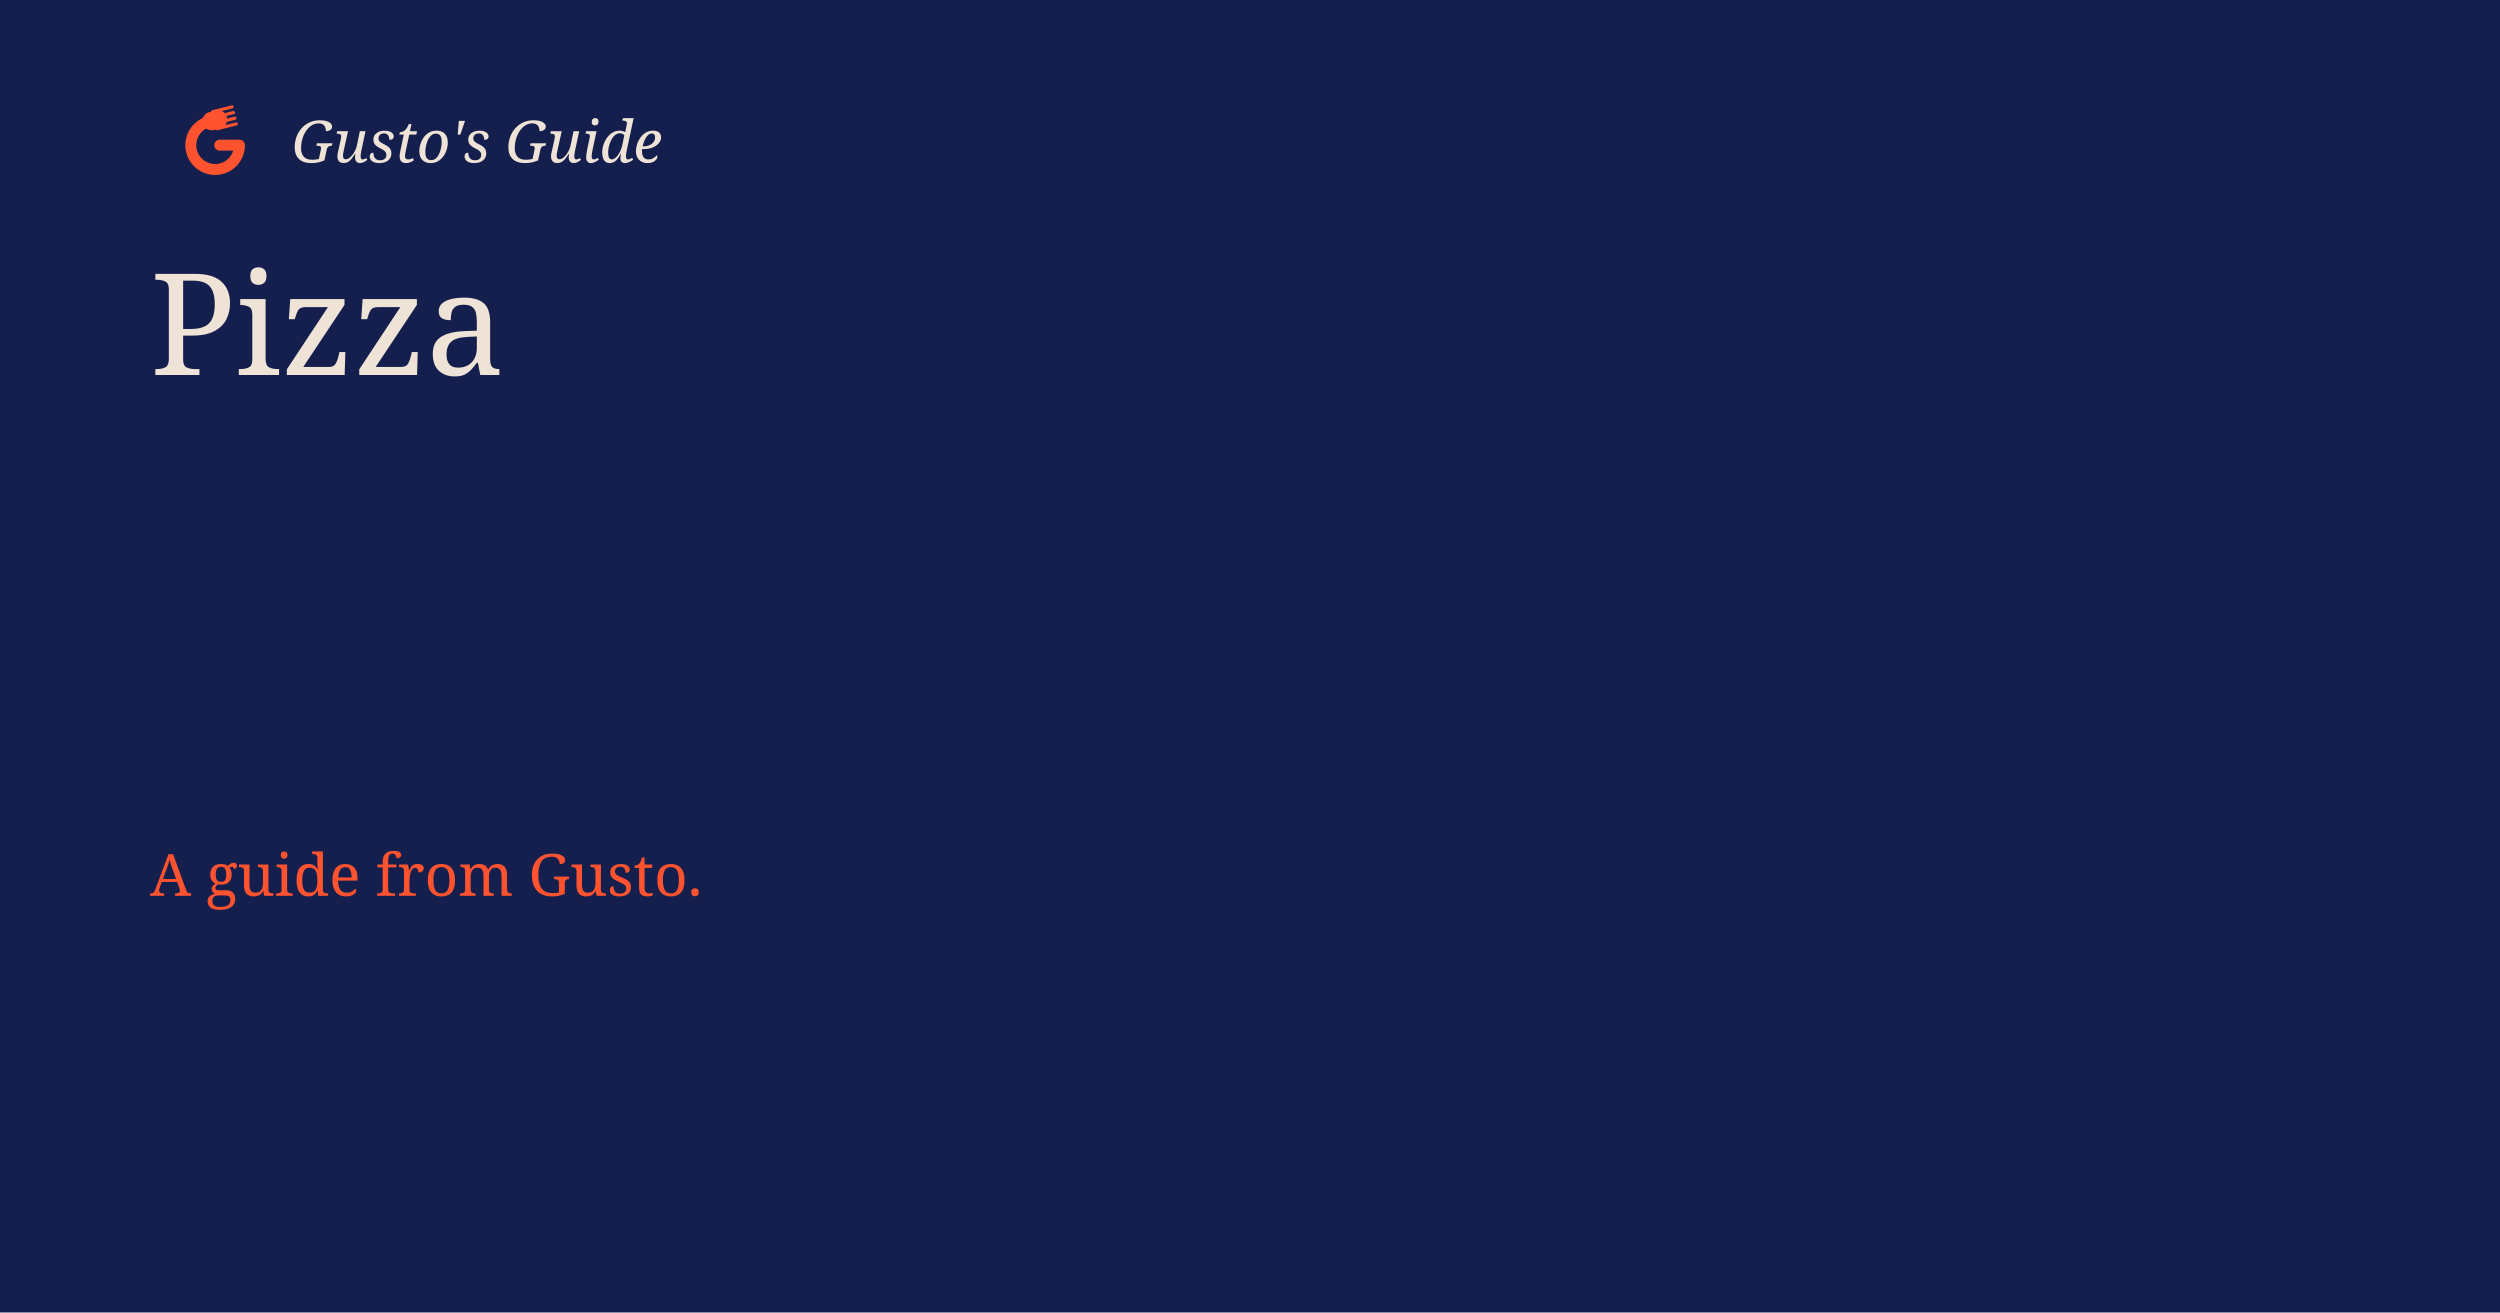
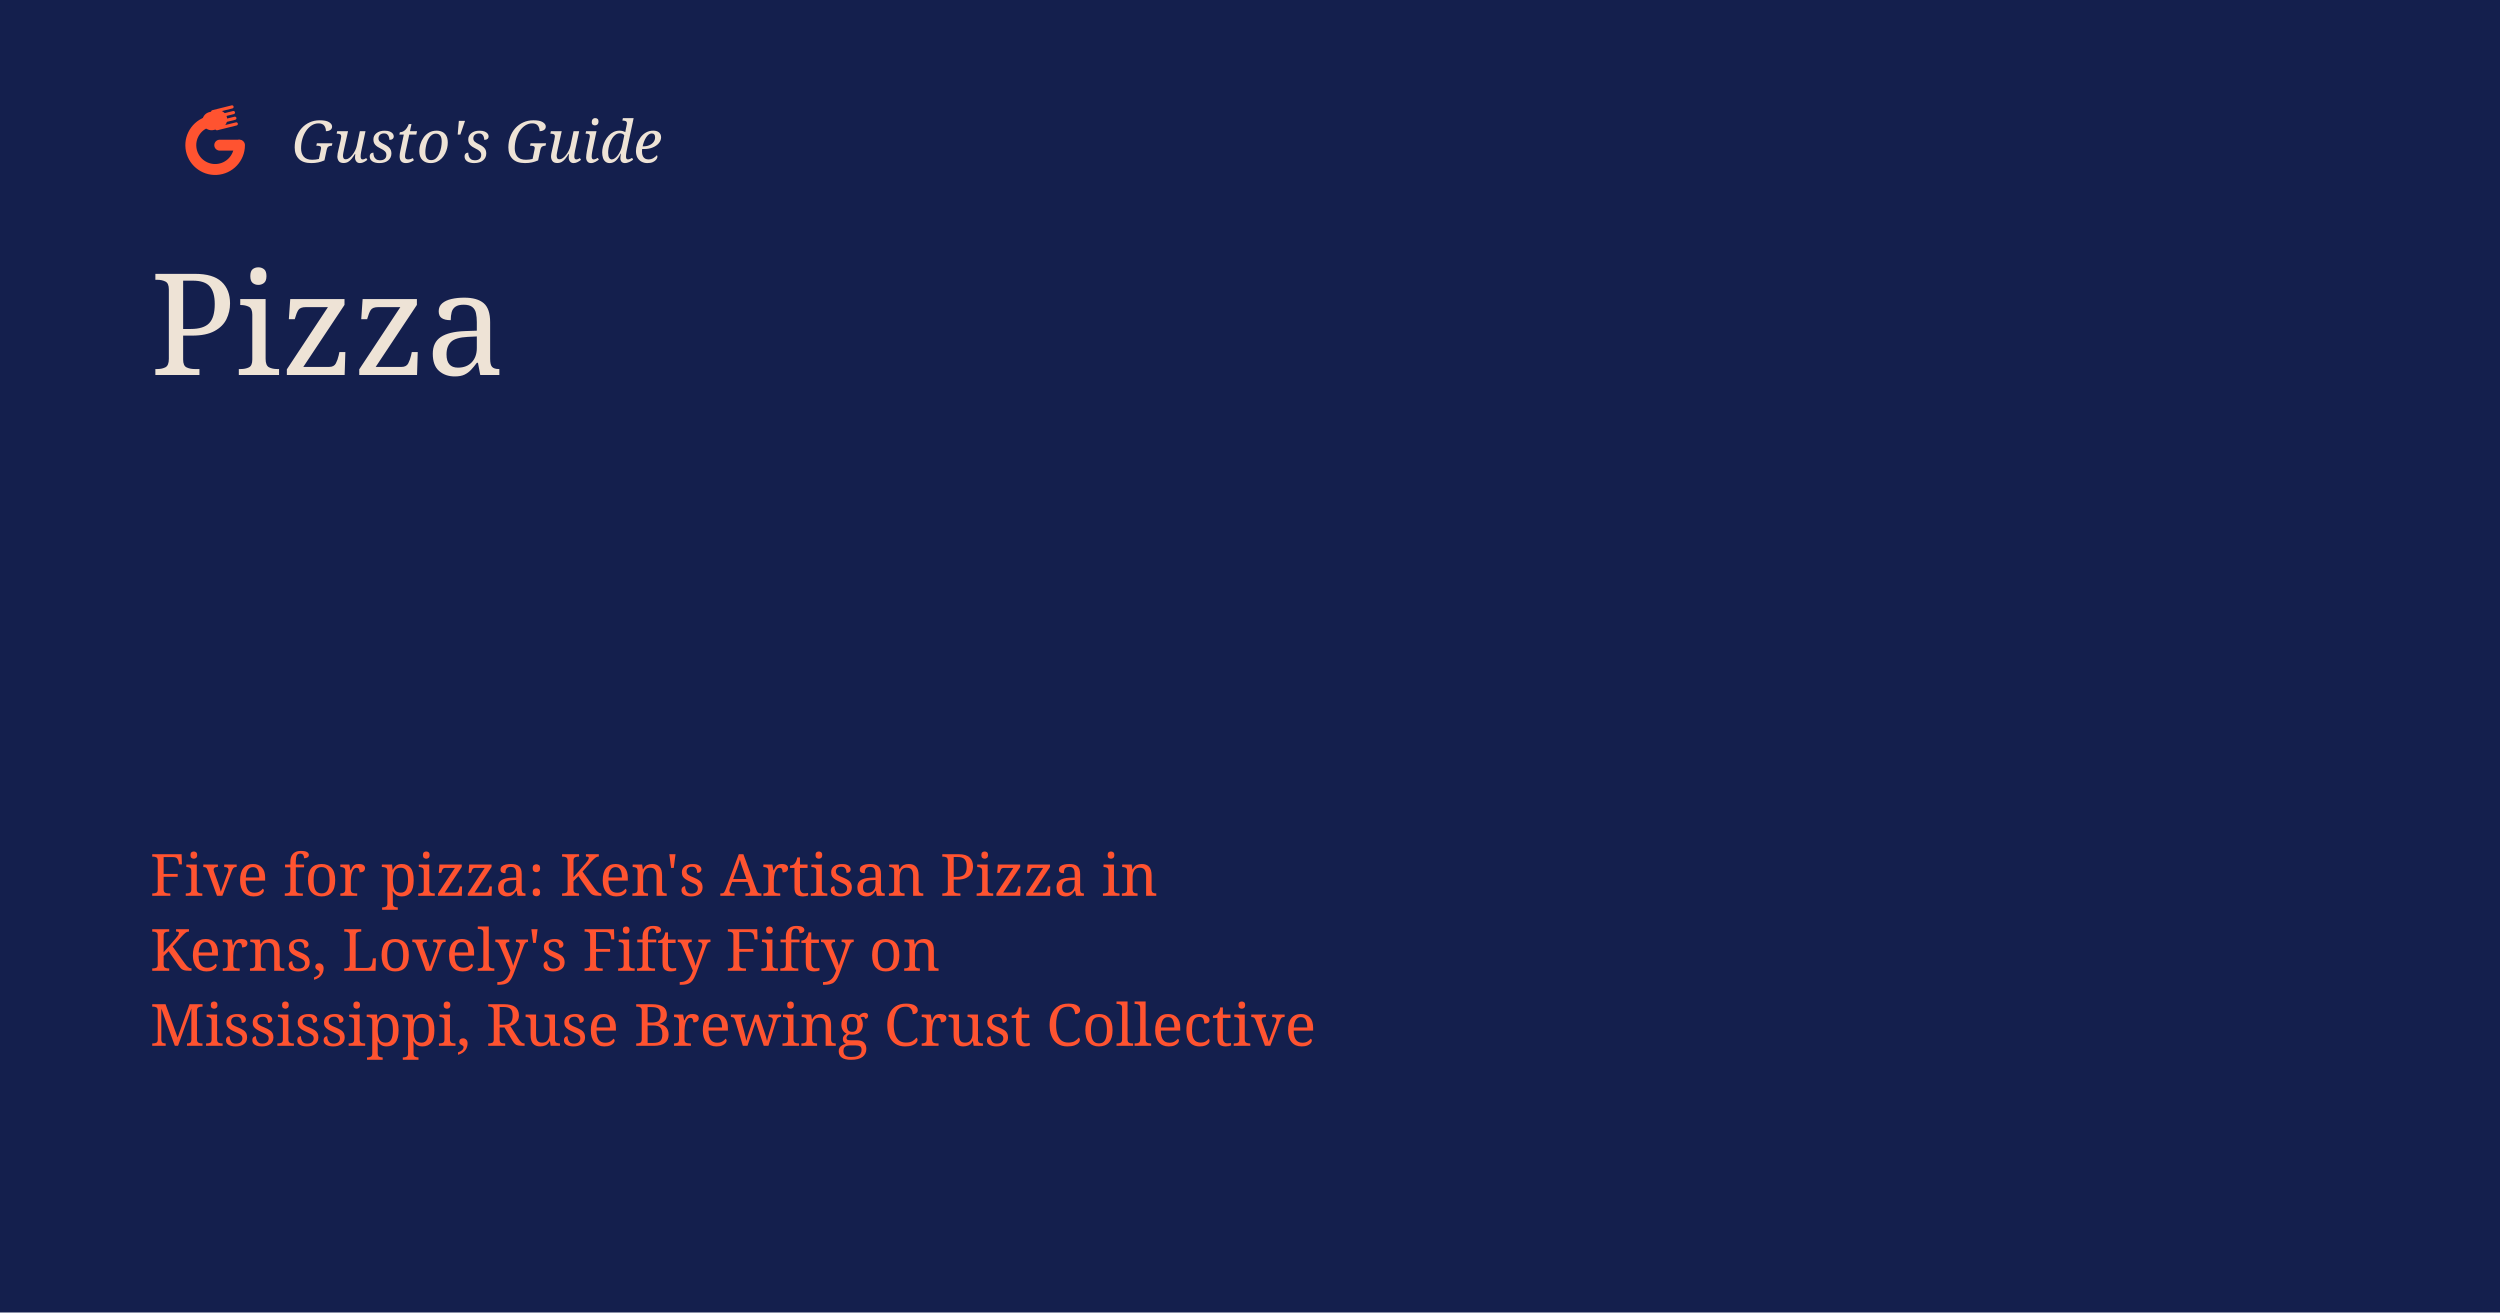
<svg xmlns="http://www.w3.org/2000/svg" width="1200" height="630" viewBox="0 0 1200 630">
  <rect width="1200" height="630" fill="#141F4D" />
  <g transform="translate(72 36) scale(0.92)">
    <g transform="translate(10.59 -0.99)">
      <path d="M 36.1 37.6 A 12.7 12.7 0 1 1 21.19 25.09" fill="none" stroke="#FF5330" stroke-width="5.7" stroke-linecap="round" />
      <path d="M 35.64 37.6 L 25.8 37.6" fill="none" stroke="#FF5330" stroke-width="5.7" stroke-linecap="round" />
      <path d="M 21.19 25.09 L 22.46 24.78" fill="none" stroke="#FF5330" stroke-width="5.7" stroke-linecap="round" />
      <path d="M 21.53 25.01 L 24.88 24.17" fill="none" stroke="#FF5330" stroke-width="9.6" stroke-linecap="round" />
      <path d="M 22.13 20.15 L 32.22 17.63 M 22.86 23.11 L 32.95 20.59 M 23.6 26.06 L 33.69 23.55 M 24.34 29.02 L 34.43 26.51" fill="none" stroke="#FF5330" stroke-width="1.65" stroke-linecap="round" />
    </g>
  </g>
  <text x="140" y="78" fill="#EEE3D6" font-family="Georgia, serif" font-size="28" font-style="italic">Gusto's Guide</text>
  <text x="72" y="180" fill="#EEE3D6" font-family="Georgia, serif" font-size="68">Pizza</text>
-   <text x="72" y="430" fill="#FF5330" font-family="Georgia, serif" font-size="28">A guide from Gusto.</text>
+   <text x="72" y="430" fill="#FF5330" font-family="Georgia, serif" font-size="28">Five for pizza: Ken's Artisan Pizza in</text>
+   <text x="72" y="466" fill="#FF5330" font-family="Georgia, serif" font-size="28">Kerns, Lovely's Fifty Fifty on</text>
+   <text x="72" y="502" fill="#FF5330" font-family="Georgia, serif" font-size="28">Mississippi, Ruse Brewing Crust Collective</text>
</svg>
